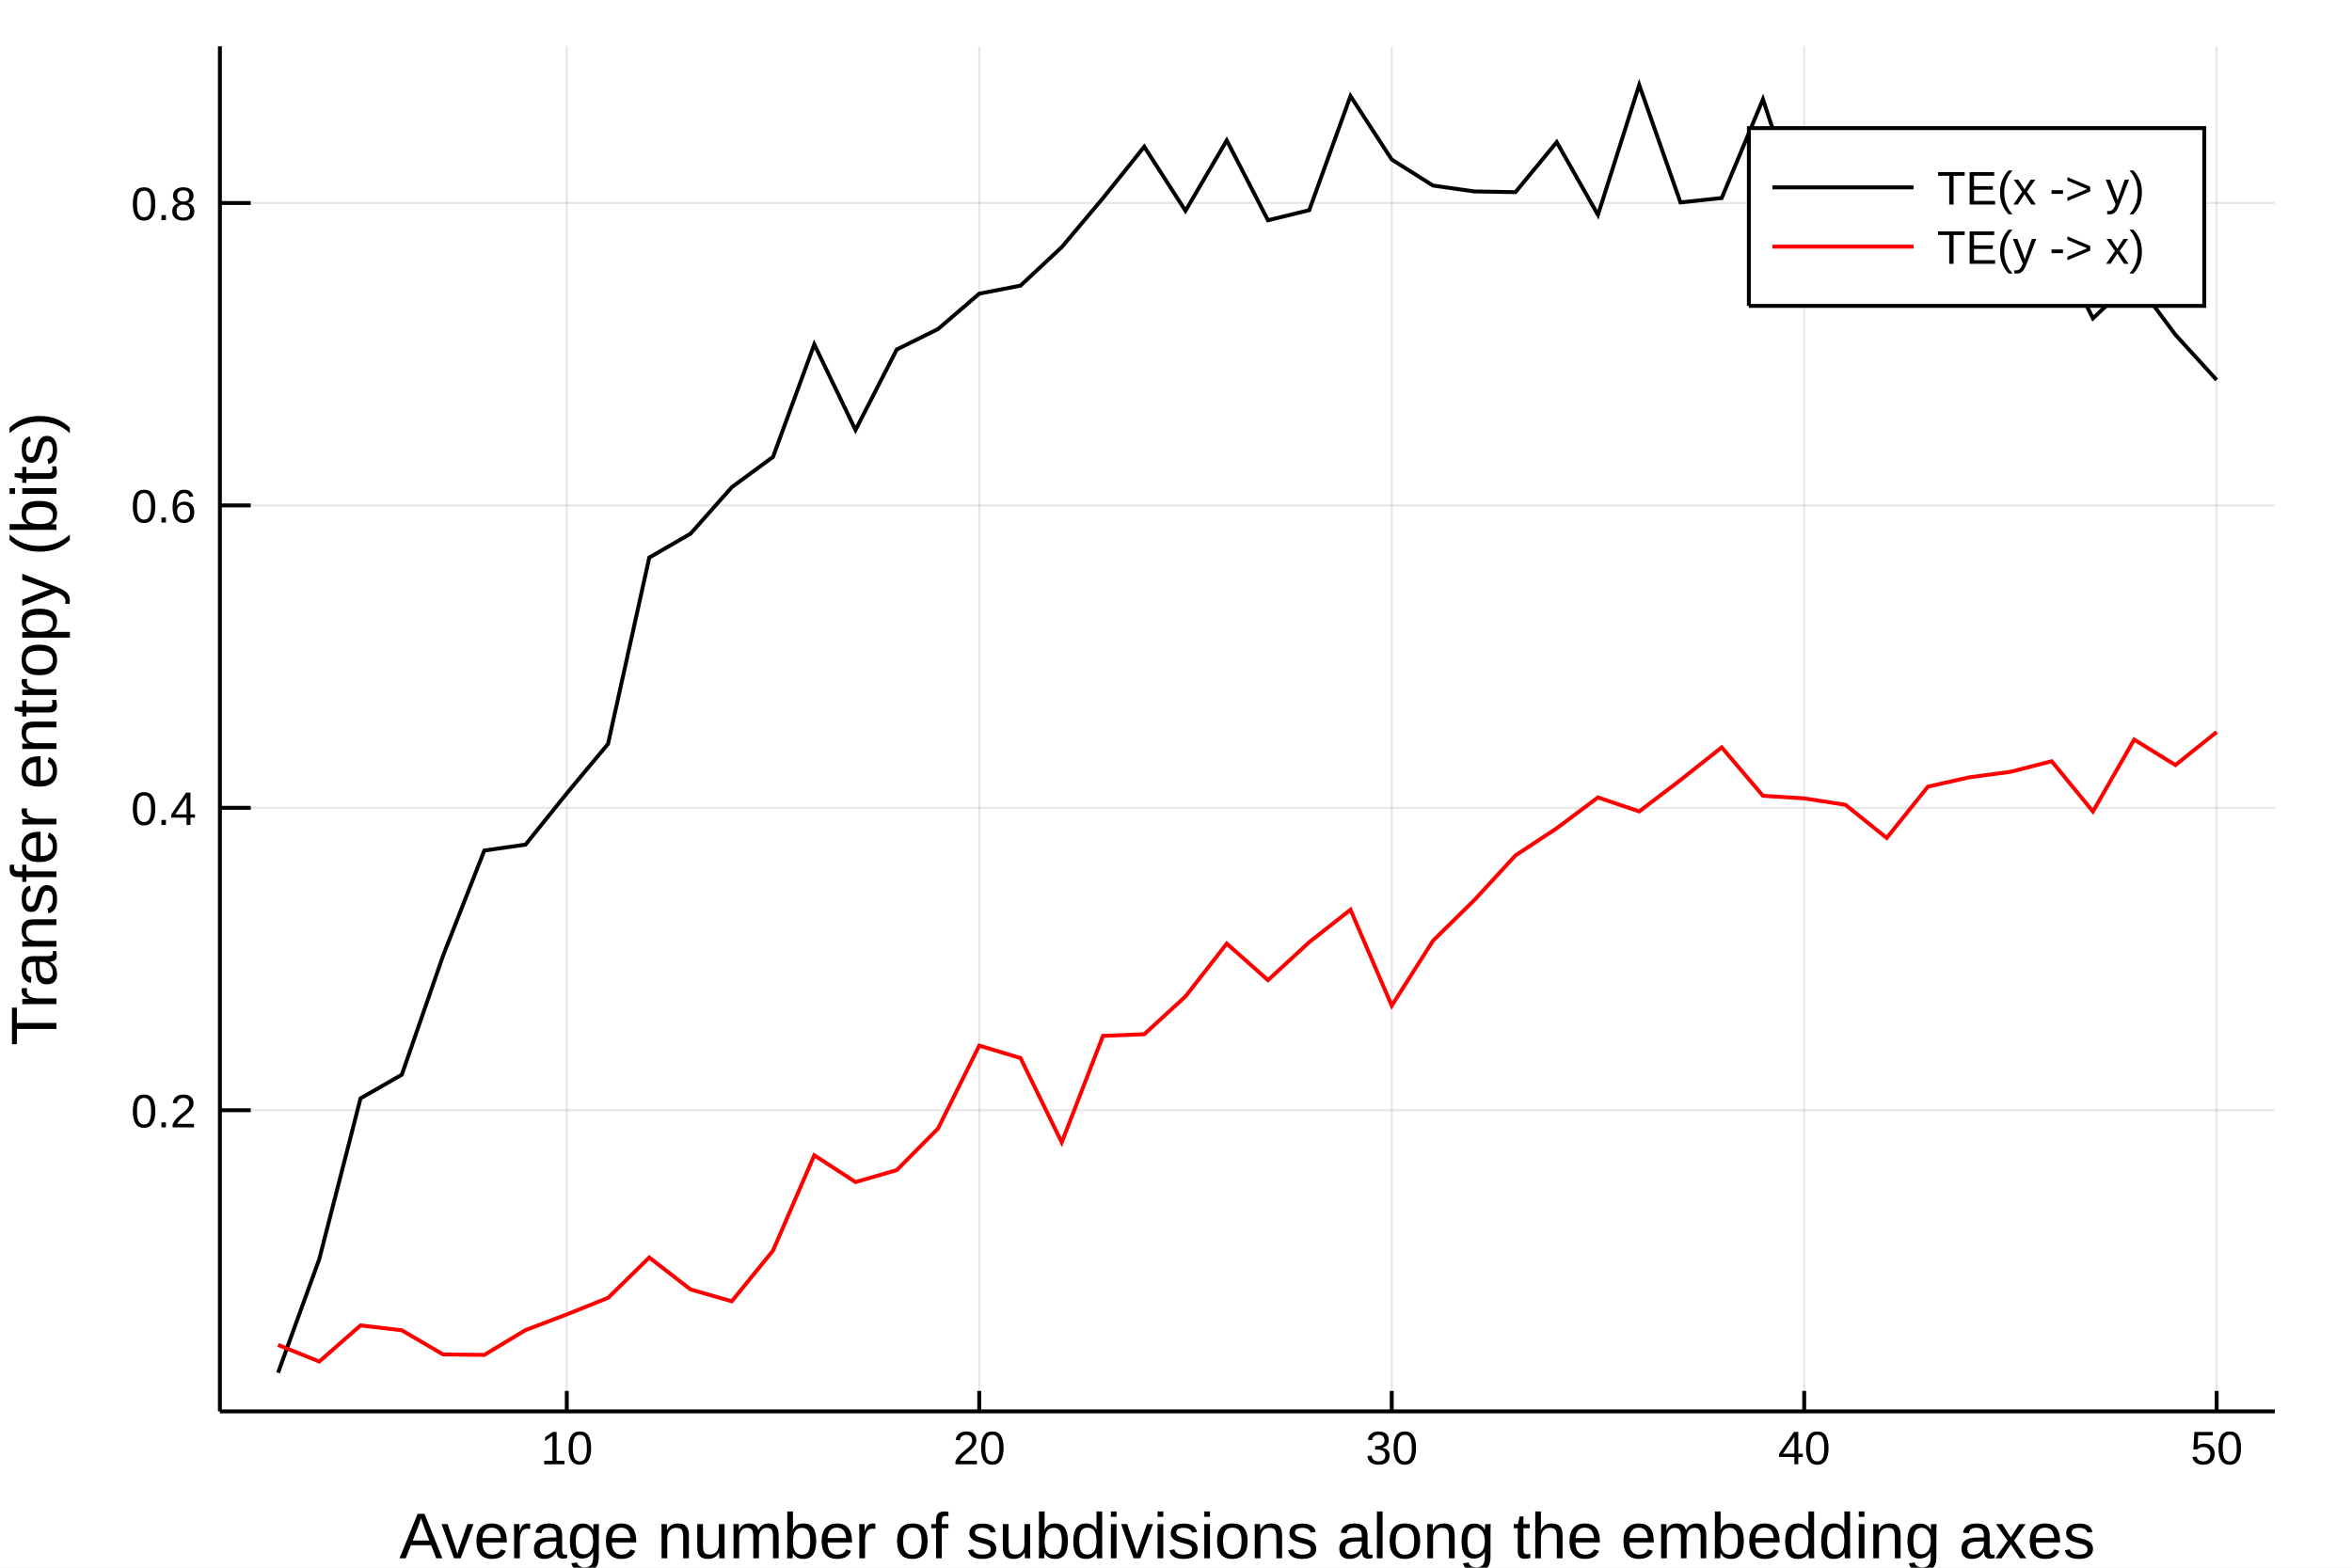
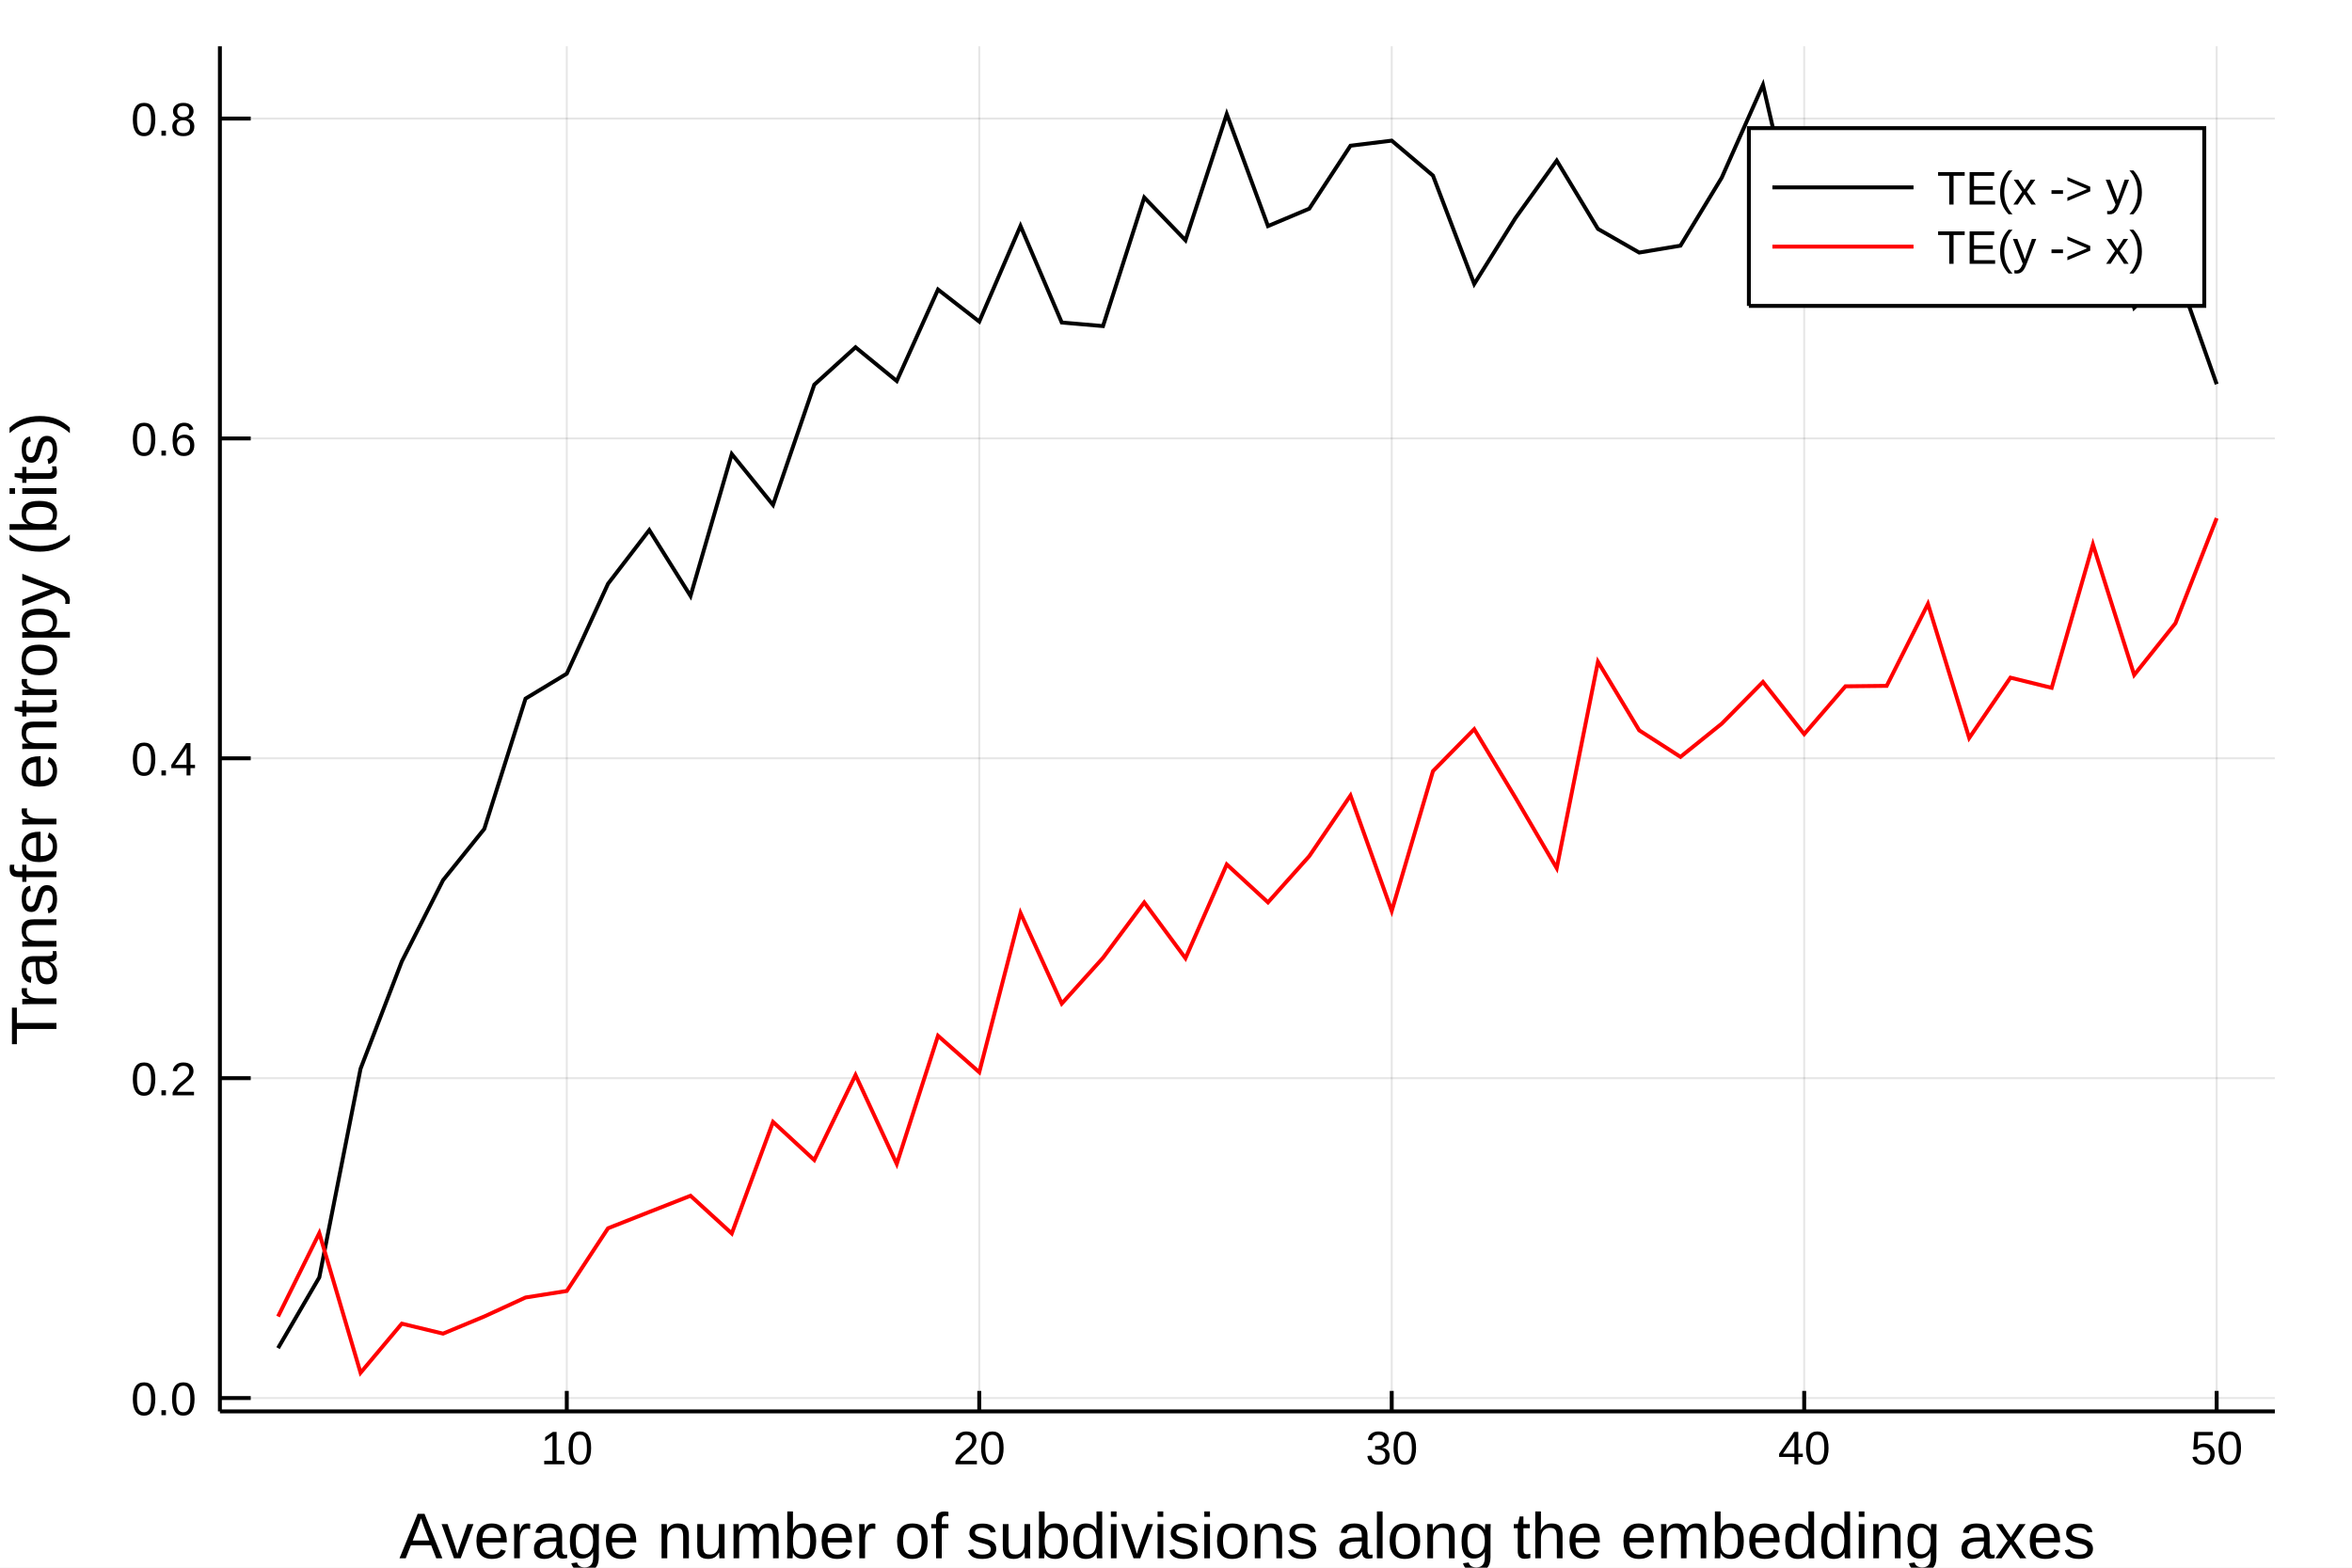
<svg xmlns="http://www.w3.org/2000/svg" width="600" height="400" viewBox="0 0 2400 1600">
  <defs>
-     <clipPath id="clip0700">
+     <clipPath id="clip7600">
      <rect x="0" y="0" width="2400" height="1600" />
    </clipPath>
  </defs>
-   <path clip-path="url(#clip0700)" d=" M0 1600 L2400 1600 L2400 0 L0 0  Z   " fill="#ffffff" fill-rule="evenodd" fill-opacity="1" />
+   <path clip-path="url(#clip7600)" d=" M0 1600 L2400 1600 L2400 0 L0 0  Z   " fill="#ffffff" fill-rule="evenodd" fill-opacity="1" />
  <defs>
-     <clipPath id="clip0701">
+     <clipPath id="clip7601">
      <rect x="480" y="0" width="1681" height="1600" />
    </clipPath>
  </defs>
-   <path clip-path="url(#clip0700)" d=" M224.386 1440.48 L2321.26 1440.48 L2321.26 47.244 L224.386 47.244  Z   " fill="#ffffff" fill-rule="evenodd" fill-opacity="1" />
+   <path clip-path="url(#clip7600)" d=" M224.386 1440.48 L2321.26 1440.48 L2321.26 47.244 L224.386 47.244  Z   " fill="#ffffff" fill-rule="evenodd" fill-opacity="1" />
  <defs>
-     <clipPath id="clip0702">
+     <clipPath id="clip7602">
      <rect x="224" y="47" width="2098" height="1394" />
    </clipPath>
  </defs>
-   <polyline clip-path="url(#clip0702)" style="stroke:#000000; stroke-width:2; stroke-opacity:0.1; fill:none" points="   578.355,1440.48 578.355,47.244    " />
-   <polyline clip-path="url(#clip0702)" style="stroke:#000000; stroke-width:2; stroke-opacity:0.1; fill:none" points="   999.245,1440.48 999.245,47.244    " />
-   <polyline clip-path="url(#clip0702)" style="stroke:#000000; stroke-width:2; stroke-opacity:0.1; fill:none" points="   1420.13,1440.48 1420.13,47.244    " />
-   <polyline clip-path="url(#clip0702)" style="stroke:#000000; stroke-width:2; stroke-opacity:0.1; fill:none" points="   1841.02,1440.48 1841.02,47.244    " />
-   <polyline clip-path="url(#clip0702)" style="stroke:#000000; stroke-width:2; stroke-opacity:0.1; fill:none" points="   2261.91,1440.48 2261.91,47.244    " />
-   <polyline clip-path="url(#clip0702)" style="stroke:#000000; stroke-width:2; stroke-opacity:0.1; fill:none" points="   224.386,1133.12 2321.26,1133.12    " />
-   <polyline clip-path="url(#clip0702)" style="stroke:#000000; stroke-width:2; stroke-opacity:0.1; fill:none" points="   224.386,824.471 2321.26,824.471    " />
-   <polyline clip-path="url(#clip0702)" style="stroke:#000000; stroke-width:2; stroke-opacity:0.1; fill:none" points="   224.386,515.824 2321.26,515.824    " />
-   <polyline clip-path="url(#clip0702)" style="stroke:#000000; stroke-width:2; stroke-opacity:0.1; fill:none" points="   224.386,207.177 2321.26,207.177    " />
-   <polyline clip-path="url(#clip0700)" style="stroke:#000000; stroke-width:4; stroke-opacity:1; fill:none" points="   224.386,1440.48 2321.26,1440.48    " />
-   <polyline clip-path="url(#clip0700)" style="stroke:#000000; stroke-width:4; stroke-opacity:1; fill:none" points="   224.386,1440.48 224.386,47.244    " />
-   <polyline clip-path="url(#clip0700)" style="stroke:#000000; stroke-width:4; stroke-opacity:1; fill:none" points="   578.355,1440.48 578.355,1419.58    " />
-   <polyline clip-path="url(#clip0700)" style="stroke:#000000; stroke-width:4; stroke-opacity:1; fill:none" points="   999.245,1440.48 999.245,1419.58    " />
-   <polyline clip-path="url(#clip0700)" style="stroke:#000000; stroke-width:4; stroke-opacity:1; fill:none" points="   1420.13,1440.48 1420.13,1419.58    " />
-   <polyline clip-path="url(#clip0700)" style="stroke:#000000; stroke-width:4; stroke-opacity:1; fill:none" points="   1841.02,1440.48 1841.02,1419.58    " />
-   <polyline clip-path="url(#clip0700)" style="stroke:#000000; stroke-width:4; stroke-opacity:1; fill:none" points="   2261.91,1440.48 2261.91,1419.58    " />
-   <polyline clip-path="url(#clip0700)" style="stroke:#000000; stroke-width:4; stroke-opacity:1; fill:none" points="   224.386,1133.12 255.839,1133.12    " />
-   <polyline clip-path="url(#clip0700)" style="stroke:#000000; stroke-width:4; stroke-opacity:1; fill:none" points="   224.386,824.471 255.839,824.471    " />
-   <polyline clip-path="url(#clip0700)" style="stroke:#000000; stroke-width:4; stroke-opacity:1; fill:none" points="   224.386,515.824 255.839,515.824    " />
-   <polyline clip-path="url(#clip0700)" style="stroke:#000000; stroke-width:4; stroke-opacity:1; fill:none" points="   224.386,207.177 255.839,207.177    " />
-   <g clip-path="url(#clip0700)">
+   <polyline clip-path="url(#clip7602)" style="stroke:#000000; stroke-width:2; stroke-opacity:0.1; fill:none" points="   578.355,1440.48 578.355,47.244    " />
+   <polyline clip-path="url(#clip7602)" style="stroke:#000000; stroke-width:2; stroke-opacity:0.1; fill:none" points="   999.245,1440.48 999.245,47.244    " />
+   <polyline clip-path="url(#clip7602)" style="stroke:#000000; stroke-width:2; stroke-opacity:0.1; fill:none" points="   1420.13,1440.48 1420.13,47.244    " />
+   <polyline clip-path="url(#clip7602)" style="stroke:#000000; stroke-width:2; stroke-opacity:0.1; fill:none" points="   1841.02,1440.48 1841.02,47.244    " />
+   <polyline clip-path="url(#clip7602)" style="stroke:#000000; stroke-width:2; stroke-opacity:0.1; fill:none" points="   2261.91,1440.48 2261.91,47.244    " />
+   <polyline clip-path="url(#clip7602)" style="stroke:#000000; stroke-width:2; stroke-opacity:0.1; fill:none" points="   224.386,1426.85 2321.26,1426.85    " />
+   <polyline clip-path="url(#clip7602)" style="stroke:#000000; stroke-width:2; stroke-opacity:0.1; fill:none" points="   224.386,1100.39 2321.26,1100.39    " />
+   <polyline clip-path="url(#clip7602)" style="stroke:#000000; stroke-width:2; stroke-opacity:0.1; fill:none" points="   224.386,773.935 2321.26,773.935    " />
+   <polyline clip-path="url(#clip7602)" style="stroke:#000000; stroke-width:2; stroke-opacity:0.1; fill:none" points="   224.386,447.476 2321.26,447.476    " />
+   <polyline clip-path="url(#clip7602)" style="stroke:#000000; stroke-width:2; stroke-opacity:0.1; fill:none" points="   224.386,121.017 2321.26,121.017    " />
+   <polyline clip-path="url(#clip7600)" style="stroke:#000000; stroke-width:4; stroke-opacity:1; fill:none" points="   224.386,1440.48 2321.26,1440.48    " />
+   <polyline clip-path="url(#clip7600)" style="stroke:#000000; stroke-width:4; stroke-opacity:1; fill:none" points="   224.386,1440.48 224.386,47.244    " />
+   <polyline clip-path="url(#clip7600)" style="stroke:#000000; stroke-width:4; stroke-opacity:1; fill:none" points="   578.355,1440.48 578.355,1419.58    " />
+   <polyline clip-path="url(#clip7600)" style="stroke:#000000; stroke-width:4; stroke-opacity:1; fill:none" points="   999.245,1440.48 999.245,1419.58    " />
+   <polyline clip-path="url(#clip7600)" style="stroke:#000000; stroke-width:4; stroke-opacity:1; fill:none" points="   1420.13,1440.48 1420.13,1419.58    " />
+   <polyline clip-path="url(#clip7600)" style="stroke:#000000; stroke-width:4; stroke-opacity:1; fill:none" points="   1841.02,1440.48 1841.02,1419.58    " />
+   <polyline clip-path="url(#clip7600)" style="stroke:#000000; stroke-width:4; stroke-opacity:1; fill:none" points="   2261.91,1440.48 2261.91,1419.58    " />
+   <polyline clip-path="url(#clip7600)" style="stroke:#000000; stroke-width:4; stroke-opacity:1; fill:none" points="   224.386,1426.85 255.839,1426.85    " />
+   <polyline clip-path="url(#clip7600)" style="stroke:#000000; stroke-width:4; stroke-opacity:1; fill:none" points="   224.386,1100.39 255.839,1100.39    " />
+   <polyline clip-path="url(#clip7600)" style="stroke:#000000; stroke-width:4; stroke-opacity:1; fill:none" points="   224.386,773.935 255.839,773.935    " />
+   <polyline clip-path="url(#clip7600)" style="stroke:#000000; stroke-width:4; stroke-opacity:1; fill:none" points="   224.386,447.476 255.839,447.476    " />
+   <polyline clip-path="url(#clip7600)" style="stroke:#000000; stroke-width:4; stroke-opacity:1; fill:none" points="   224.386,121.017 255.839,121.017    " />
+   <g clip-path="url(#clip7600)">
    <text style="fill:#000000; fill-opacity:1; font-family:Arial,Helvetica Neue,Helvetica,sans-serif; font-size:48px; text-anchor:middle;" transform="rotate(0, 578.355, 1494.48)" x="578.355" y="1494.48">10</text>
  </g>
-   <g clip-path="url(#clip0700)">
+   <g clip-path="url(#clip7600)">
    <text style="fill:#000000; fill-opacity:1; font-family:Arial,Helvetica Neue,Helvetica,sans-serif; font-size:48px; text-anchor:middle;" transform="rotate(0, 999.245, 1494.48)" x="999.245" y="1494.48">20</text>
  </g>
-   <g clip-path="url(#clip0700)">
+   <g clip-path="url(#clip7600)">
    <text style="fill:#000000; fill-opacity:1; font-family:Arial,Helvetica Neue,Helvetica,sans-serif; font-size:48px; text-anchor:middle;" transform="rotate(0, 1420.13, 1494.48)" x="1420.13" y="1494.48">30</text>
  </g>
-   <g clip-path="url(#clip0700)">
+   <g clip-path="url(#clip7600)">
    <text style="fill:#000000; fill-opacity:1; font-family:Arial,Helvetica Neue,Helvetica,sans-serif; font-size:48px; text-anchor:middle;" transform="rotate(0, 1841.02, 1494.48)" x="1841.02" y="1494.48">40</text>
  </g>
-   <g clip-path="url(#clip0700)">
+   <g clip-path="url(#clip7600)">
    <text style="fill:#000000; fill-opacity:1; font-family:Arial,Helvetica Neue,Helvetica,sans-serif; font-size:48px; text-anchor:middle;" transform="rotate(0, 2261.91, 1494.48)" x="2261.91" y="1494.48">50</text>
  </g>
-   <g clip-path="url(#clip0700)">
-     <text style="fill:#000000; fill-opacity:1; font-family:Arial,Helvetica Neue,Helvetica,sans-serif; font-size:48px; text-anchor:end;" transform="rotate(0, 200.386, 1150.62)" x="200.386" y="1150.62">0.2</text>
+   <g clip-path="url(#clip7600)">
+     <text style="fill:#000000; fill-opacity:1; font-family:Arial,Helvetica Neue,Helvetica,sans-serif; font-size:48px; text-anchor:end;" transform="rotate(0, 200.386, 1444.35)" x="200.386" y="1444.35">0.0</text>
  </g>
-   <g clip-path="url(#clip0700)">
-     <text style="fill:#000000; fill-opacity:1; font-family:Arial,Helvetica Neue,Helvetica,sans-serif; font-size:48px; text-anchor:end;" transform="rotate(0, 200.386, 841.971)" x="200.386" y="841.971">0.4</text>
+   <g clip-path="url(#clip7600)">
+     <text style="fill:#000000; fill-opacity:1; font-family:Arial,Helvetica Neue,Helvetica,sans-serif; font-size:48px; text-anchor:end;" transform="rotate(0, 200.386, 1117.89)" x="200.386" y="1117.89">0.2</text>
  </g>
-   <g clip-path="url(#clip0700)">
-     <text style="fill:#000000; fill-opacity:1; font-family:Arial,Helvetica Neue,Helvetica,sans-serif; font-size:48px; text-anchor:end;" transform="rotate(0, 200.386, 533.324)" x="200.386" y="533.324">0.6</text>
+   <g clip-path="url(#clip7600)">
+     <text style="fill:#000000; fill-opacity:1; font-family:Arial,Helvetica Neue,Helvetica,sans-serif; font-size:48px; text-anchor:end;" transform="rotate(0, 200.386, 791.435)" x="200.386" y="791.435">0.4</text>
  </g>
-   <g clip-path="url(#clip0700)">
-     <text style="fill:#000000; fill-opacity:1; font-family:Arial,Helvetica Neue,Helvetica,sans-serif; font-size:48px; text-anchor:end;" transform="rotate(0, 200.386, 224.677)" x="200.386" y="224.677">0.8</text>
+   <g clip-path="url(#clip7600)">
+     <text style="fill:#000000; fill-opacity:1; font-family:Arial,Helvetica Neue,Helvetica,sans-serif; font-size:48px; text-anchor:end;" transform="rotate(0, 200.386, 464.976)" x="200.386" y="464.976">0.6</text>
  </g>
-   <g clip-path="url(#clip0700)">
+   <g clip-path="url(#clip7600)">
+     <text style="fill:#000000; fill-opacity:1; font-family:Arial,Helvetica Neue,Helvetica,sans-serif; font-size:48px; text-anchor:end;" transform="rotate(0, 200.386, 138.517)" x="200.386" y="138.517">0.8</text>
+   </g>
+   <g clip-path="url(#clip7600)">
    <text style="fill:#000000; fill-opacity:1; font-family:Arial,Helvetica Neue,Helvetica,sans-serif; font-size:66px; text-anchor:middle;" transform="rotate(0, 1272.82, 1590.4)" x="1272.82" y="1590.4">Average number of subdivisions along the embedding axes</text>
  </g>
-   <g clip-path="url(#clip0700)">
+   <g clip-path="url(#clip7600)">
    <text style="fill:#000000; fill-opacity:1; font-family:Arial,Helvetica Neue,Helvetica,sans-serif; font-size:66px; text-anchor:middle;" transform="rotate(-90, 57.6, 743.863)" x="57.6" y="743.863">Transfer entropy (bits)</text>
  </g>
-   <polyline clip-path="url(#clip0702)" style="stroke:#000000; stroke-width:4; stroke-opacity:1; fill:none" points="   283.732,1401.05 325.821,1284.98 367.91,1120.97 409.999,1096.87 452.088,975.485 494.177,868.07 536.266,862.017 578.355,809.698 620.444,759.209 662.533,569.061    704.622,544.683 746.711,497.241 788.8,466.311 830.889,351.442 872.978,438.87 915.067,356.69 957.156,335.838 999.245,299.716 1041.33,291.518 1083.42,252.21    1125.51,202.195 1167.6,149.739 1209.69,215.156 1251.78,143.262 1293.87,224.81 1335.96,214.508 1378.05,98.039 1420.13,162.812 1462.22,189.377 1504.31,195.366    1546.4,196.11 1588.49,145.068 1630.58,219.275 1672.67,86.675 1714.76,206.6 1756.85,202.101 1798.94,101.35 1841.02,229.149 1883.11,231.065 1925.2,226.966    1967.29,282.036 2009.38,206.118 2051.47,260.835 2093.56,240.291 2135.65,324.961 2177.74,285.082 2219.83,341.635 2261.91,387.796    " />
-   <polyline clip-path="url(#clip0702)" style="stroke:#ff0000; stroke-width:4; stroke-opacity:1; fill:none" points="   283.732,1372.65 325.821,1389.58 367.91,1352.72 409.999,1357.69 452.088,1382.32 494.177,1382.83 536.266,1357.51 578.355,1341.49 620.444,1324.62 662.533,1283.42    704.622,1316.04 746.711,1328.09 788.8,1276.35 830.889,1179.08 872.978,1206.42 915.067,1194.24 957.156,1151.8 999.245,1067.15 1041.33,1079.85 1083.42,1165.92    1125.51,1057.21 1167.6,1055.55 1209.69,1016.95 1251.78,963.049 1293.87,1000.34 1335.96,961.57 1378.05,928.483 1420.13,1026.42 1462.22,960.122 1504.31,918.74    1546.4,873.064 1588.49,845.351 1630.58,813.847 1672.67,828.138 1714.76,796.133 1756.85,762.759 1798.94,812.211 1841.02,814.825 1883.11,821.392 1925.2,855.209    1967.29,802.825 2009.38,793.382 2051.47,787.715 2093.56,776.938 2135.65,828.235 2177.74,754.827 2219.83,780.831 2261.91,747.082    " />
-   <path clip-path="url(#clip0700)" d=" M1784.57 312.204 L2249.26 312.204 L2249.26 130.764 L1784.57 130.764  Z   " fill="#ffffff" fill-rule="evenodd" fill-opacity="1" />
-   <polyline clip-path="url(#clip0700)" style="stroke:#000000; stroke-width:4; stroke-opacity:1; fill:none" points="   1784.57,312.204 2249.26,312.204 2249.26,130.764 1784.57,130.764 1784.57,312.204    " />
-   <polyline clip-path="url(#clip0700)" style="stroke:#000000; stroke-width:4; stroke-opacity:1; fill:none" points="   1808.57,191.244 1952.57,191.244    " />
-   <g clip-path="url(#clip0700)">
+   <polyline clip-path="url(#clip7602)" style="stroke:#000000; stroke-width:4; stroke-opacity:1; fill:none" points="   283.732,1375.9 325.821,1303.71 367.91,1090.79 409.999,981.276 452.088,898.34 494.177,845.994 536.266,713.014 578.355,687.536 620.444,595.794 662.533,541.001    704.622,608.246 746.711,463.405 788.8,515.339 830.889,392.65 872.978,354.427 915.067,388.869 957.156,295.498 999.245,328.221 1041.33,230.599 1083.42,329.156    1125.51,332.809 1167.6,201.58 1209.69,245.228 1251.78,116.429 1293.87,230.73 1335.96,213.002 1378.05,148.717 1420.13,143.534 1462.22,179.215 1504.31,289.838    1546.4,222.529 1588.49,163.923 1630.58,233.642 1672.67,257.757 1714.76,250.741 1756.85,181.357 1798.94,86.675 1841.02,268.325 1883.11,198.147 1925.2,251.635    1967.29,254.781 2009.38,309.892 2051.47,289.938 2093.56,215.196 2135.65,172.428 2177.74,314.102 2219.83,273.016 2261.91,392.079    " />
+   <polyline clip-path="url(#clip7602)" style="stroke:#ff0000; stroke-width:4; stroke-opacity:1; fill:none" points="   283.732,1343.64 325.821,1258.51 367.91,1401.05 409.999,1350.94 452.088,1361.11 494.177,1343.61 536.266,1324.24 578.355,1317.58 620.444,1253.58 662.533,1236.96    704.622,1220.4 746.711,1258.89 788.8,1145.04 830.889,1183.95 872.978,1097.2 915.067,1187.94 957.156,1057.13 999.245,1094.31 1041.33,931.804 1083.42,1024.28    1125.51,977.587 1167.6,921.035 1209.69,978.012 1251.78,882.234 1293.87,920.965 1335.96,873.811 1378.05,811.905 1420.13,929.71 1462.22,787.029 1504.31,744.193    1546.4,814.161 1588.49,886.032 1630.58,675.4 1672.67,745.395 1714.76,772.469 1756.85,738.616 1798.94,695.995 1841.02,749.241 1883.11,700.448 1925.2,699.999    1967.29,616.335 2009.38,753.208 2051.47,691.625 2093.56,701.996 2135.65,555.736 2177.74,688.869 2219.83,636.119 2261.91,528.824    " />
+   <path clip-path="url(#clip7600)" d=" M1784.57 312.204 L2249.26 312.204 L2249.26 130.764 L1784.57 130.764  Z   " fill="#ffffff" fill-rule="evenodd" fill-opacity="1" />
+   <polyline clip-path="url(#clip7600)" style="stroke:#000000; stroke-width:4; stroke-opacity:1; fill:none" points="   1784.57,312.204 2249.26,312.204 2249.26,130.764 1784.57,130.764 1784.57,312.204    " />
+   <polyline clip-path="url(#clip7600)" style="stroke:#000000; stroke-width:4; stroke-opacity:1; fill:none" points="   1808.57,191.244 1952.57,191.244    " />
+   <g clip-path="url(#clip7600)">
    <text style="fill:#000000; fill-opacity:1; font-family:Arial,Helvetica Neue,Helvetica,sans-serif; font-size:48px; text-anchor:start;" transform="rotate(0, 1976.57, 208.744)" x="1976.57" y="208.744">TE(x -&gt; y)</text>
  </g>
-   <polyline clip-path="url(#clip0700)" style="stroke:#ff0000; stroke-width:4; stroke-opacity:1; fill:none" points="   1808.57,251.724 1952.57,251.724    " />
-   <g clip-path="url(#clip0700)">
+   <polyline clip-path="url(#clip7600)" style="stroke:#ff0000; stroke-width:4; stroke-opacity:1; fill:none" points="   1808.57,251.724 1952.57,251.724    " />
+   <g clip-path="url(#clip7600)">
    <text style="fill:#000000; fill-opacity:1; font-family:Arial,Helvetica Neue,Helvetica,sans-serif; font-size:48px; text-anchor:start;" transform="rotate(0, 1976.57, 269.224)" x="1976.57" y="269.224">TE(y -&gt; x)</text>
  </g>
</svg>
